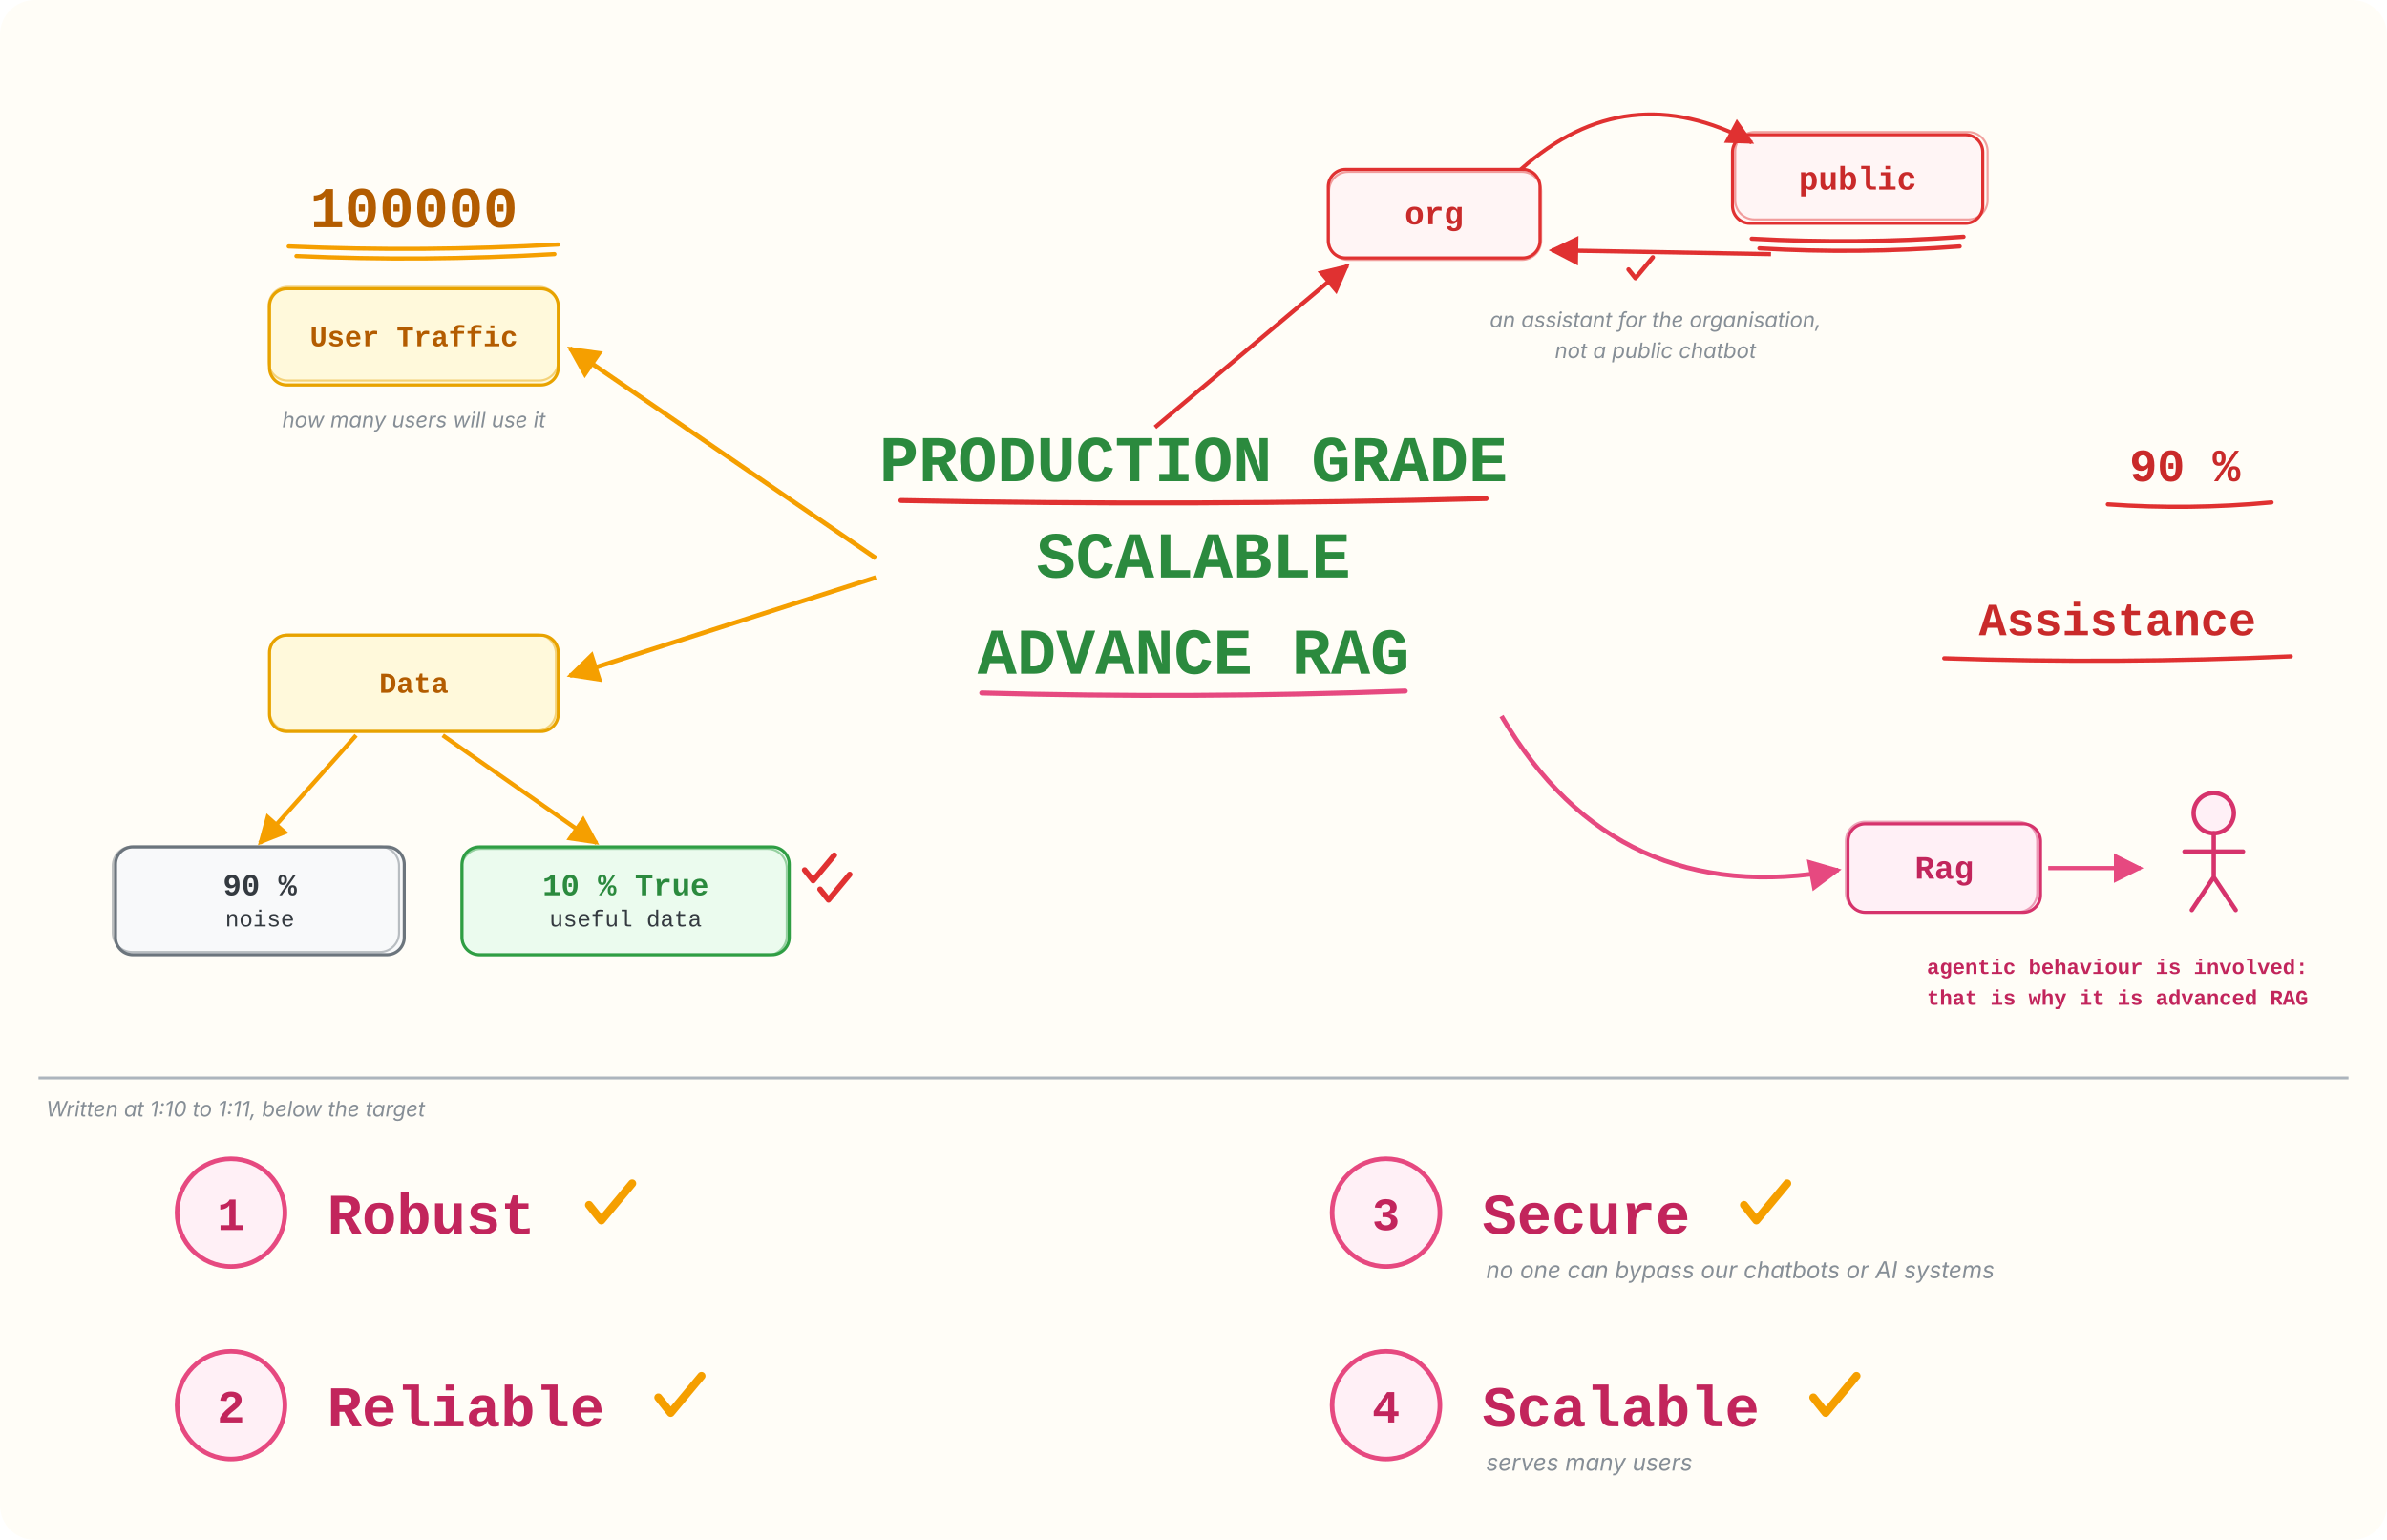
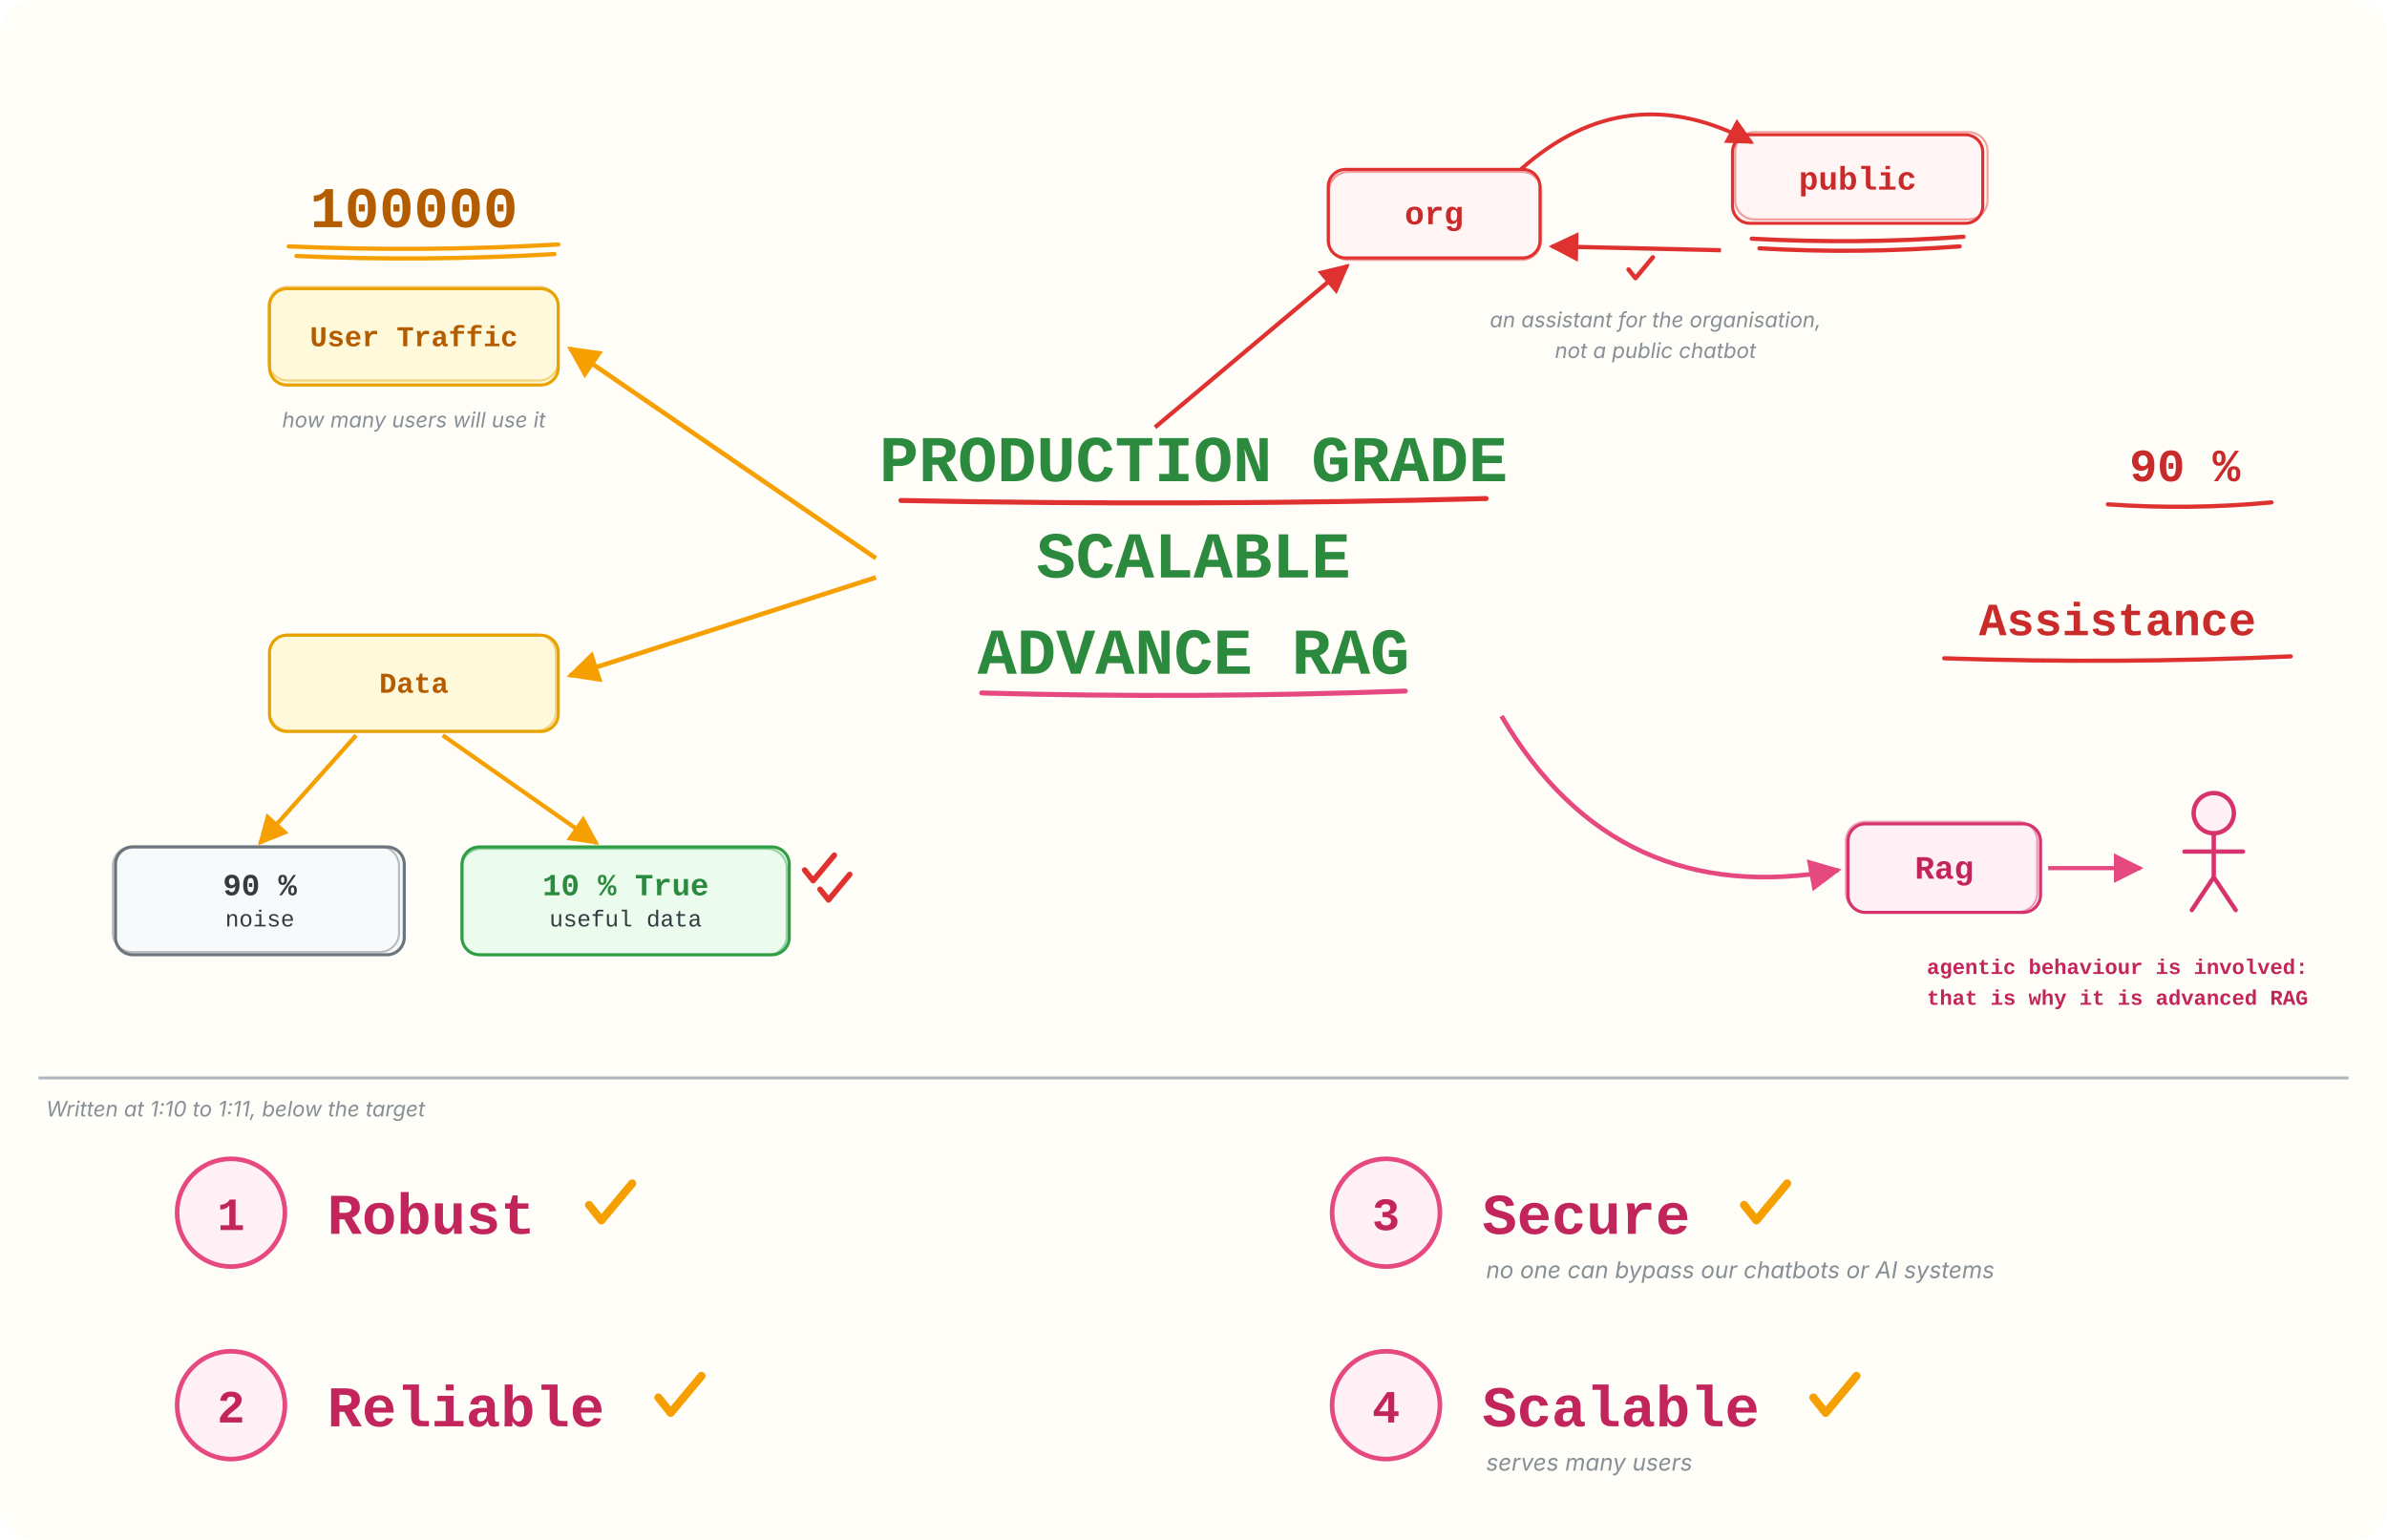
<svg xmlns="http://www.w3.org/2000/svg" viewBox="0 0 1240 800" width="1240" height="800" role="img" aria-label="">
  <defs>
    <marker id="ahe03131" viewBox="0 0 10 10" refX="9" refY="5" markerWidth="7" markerHeight="7" orient="auto-start-reverse">
      <path d="M0,0 L10,5 L0,10 z" fill="#e03131" />
    </marker>
    <marker id="ahe03131s" viewBox="0 0 10 10" refX="9" refY="5" markerWidth="7" markerHeight="7" orient="auto-start-reverse">
      <path d="M0,0 L10,5 L0,10 z" fill="#e03131" />
    </marker>
    <marker id="ahe64980" viewBox="0 0 10 10" refX="9" refY="5" markerWidth="7" markerHeight="7" orient="auto-start-reverse">
      <path d="M0,0 L10,5 L0,10 z" fill="#e64980" />
    </marker>
    <marker id="ahe64980s" viewBox="0 0 10 10" refX="9" refY="5" markerWidth="7" markerHeight="7" orient="auto-start-reverse">
      <path d="M0,0 L10,5 L0,10 z" fill="#e64980" />
    </marker>
    <marker id="ahf59f00" viewBox="0 0 10 10" refX="9" refY="5" markerWidth="7" markerHeight="7" orient="auto-start-reverse">
      <path d="M0,0 L10,5 L0,10 z" fill="#f59f00" />
    </marker>
    <marker id="ahf59f00s" viewBox="0 0 10 10" refX="9" refY="5" markerWidth="7" markerHeight="7" orient="auto-start-reverse">
      <path d="M0,0 L10,5 L0,10 z" fill="#f59f00" />
    </marker>
  </defs>
  <rect x="0" y="0" width="1240" height="800" rx="18" fill="#fffdf7" />
  <text xml:space="preserve" x="620" y="250.0" text-anchor="middle" font-family="'Cascadia Code','JetBrains Mono','SF Mono',Menlo,Consolas,'Liberation Mono',monospace" font-size="34" font-weight="700" fill="#2b8a3e">PRODUCTION GRADE</text>
  <text xml:space="preserve" x="620" y="300.0" text-anchor="middle" font-family="'Cascadia Code','JetBrains Mono','SF Mono',Menlo,Consolas,'Liberation Mono',monospace" font-size="34" font-weight="700" fill="#2b8a3e">SCALABLE</text>
  <text xml:space="preserve" x="620" y="350.0" text-anchor="middle" font-family="'Cascadia Code','JetBrains Mono','SF Mono',Menlo,Consolas,'Liberation Mono',monospace" font-size="34" font-weight="700" fill="#2b8a3e">ADVANCE RAG</text>
  <path d="M468,260 Q620.0,263 772,259" fill="none" stroke="#e03131" stroke-width="2.6" stroke-linecap="round" />
  <path d="M510,360 Q620.0,363 730,359" fill="none" stroke="#e64980" stroke-width="2.6" stroke-linecap="round" />
  <text xml:space="preserve" x="215" y="118.0" text-anchor="middle" font-family="'Cascadia Code','JetBrains Mono','SF Mono',Menlo,Consolas,'Liberation Mono',monospace" font-size="30" font-weight="700" fill="#b35c00">100000</text>
  <path d="M150,128 Q220.0,131 290,127" fill="none" stroke="#f59f00" stroke-width="2.2" stroke-linecap="round" />
  <path d="M154,133 Q220.0,136 288,132" fill="none" stroke="#f59f00" stroke-width="2.2" stroke-linecap="round" />
  <rect x="140" y="150" width="150" height="50" rx="9" fill="#fff9db" stroke="#e8a300" stroke-width="1.6" />
  <rect x="139.5" y="149.0" width="150.5" height="48.7" rx="10" fill="none" stroke="#e8a300" stroke-width="1.1" stroke-opacity="0.45" />
  <text x="215.0" y="179.9" text-anchor="middle" font-family="'Cascadia Code','JetBrains Mono','SF Mono',Menlo,Consolas,'Liberation Mono',monospace" font-size="15" font-weight="700" fill="#b35c00">User Traffic</text>
  <text xml:space="preserve" x="215" y="222.0" text-anchor="middle" font-family="'Inter','Segoe UI','Helvetica Neue',Arial,sans-serif" font-size="11" font-weight="400" fill="#868e96" font-style="italic">how many users will use it</text>
  <rect x="140" y="330" width="150" height="50" rx="9" fill="#fff9db" stroke="#e8a300" stroke-width="1.6" />
  <rect x="140.1" y="329.6" width="148.7" height="50.0" rx="10" fill="none" stroke="#e8a300" stroke-width="1.1" stroke-opacity="0.45" />
  <text x="215.0" y="359.9" text-anchor="middle" font-family="'Cascadia Code','JetBrains Mono','SF Mono',Menlo,Consolas,'Liberation Mono',monospace" font-size="15" font-weight="700" fill="#b35c00">Data</text>
  <path d="M455.0,290.0 L296.0,181.0" fill="none" stroke="#f59f00" stroke-width="2.4" stroke-linejoin="round" marker-end="url(#ahf59f00)" />
  <path d="M455.0,300.0 L296.0,351.0" fill="none" stroke="#f59f00" stroke-width="2.4" stroke-linejoin="round" marker-end="url(#ahf59f00)" />
  <rect x="60" y="440" width="150" height="56" rx="9" fill="#f8f9fa" stroke="#6c757d" stroke-width="1.6" />
  <rect x="58.6" y="439.8" width="148.7" height="54.8" rx="10" fill="none" stroke="#6c757d" stroke-width="1.1" stroke-opacity="0.45" />
  <text x="135.0" y="465.1" text-anchor="middle" font-family="'Cascadia Code','JetBrains Mono','SF Mono',Menlo,Consolas,'Liberation Mono',monospace" font-size="16" font-weight="700" fill="#343a40">90 %</text>
  <text x="135.0" y="481.3" text-anchor="middle" font-family="'Cascadia Code','JetBrains Mono','SF Mono',Menlo,Consolas,'Liberation Mono',monospace" font-size="12" font-weight="400" fill="#343a40">noise</text>
  <rect x="240" y="440" width="170" height="56" rx="9" fill="#ebfbee" stroke="#2f9e44" stroke-width="1.6" />
  <rect x="239.8" y="441.0" width="168.9" height="55.2" rx="10" fill="none" stroke="#2f9e44" stroke-width="1.1" stroke-opacity="0.45" />
  <text x="325.0" y="465.1" text-anchor="middle" font-family="'Cascadia Code','JetBrains Mono','SF Mono',Menlo,Consolas,'Liberation Mono',monospace" font-size="16" font-weight="700" fill="#2b8a3e">10 %  True</text>
  <text x="325.0" y="481.3" text-anchor="middle" font-family="'Cascadia Code','JetBrains Mono','SF Mono',Menlo,Consolas,'Liberation Mono',monospace" font-size="12" font-weight="400" fill="#343a40">useful data</text>
  <path d="M185.0,382.0 L135.0,438.0" fill="none" stroke="#f59f00" stroke-width="2.2" stroke-linejoin="round" marker-end="url(#ahf59f00)" />
  <path d="M230.0,382.0 L310.0,438.0" fill="none" stroke="#f59f00" stroke-width="2.2" stroke-linejoin="round" marker-end="url(#ahf59f00)" />
  <path d="M418,452 l4.4,5.5 l11.0,-13.2" fill="none" stroke="#e03131" stroke-width="2.9" stroke-linecap="round" stroke-linejoin="round" />
  <path d="M426,462 l4.4,5.5 l11.0,-13.2" fill="none" stroke="#e03131" stroke-width="2.9" stroke-linecap="round" stroke-linejoin="round" />
  <rect x="690" y="88" width="110" height="46" rx="9" fill="#fff5f5" stroke="#e03131" stroke-width="1.6" />
  <rect x="690.4" y="89.3" width="110.2" height="45.7" rx="10" fill="none" stroke="#e03131" stroke-width="1.1" stroke-opacity="0.45" />
  <text x="745.0" y="116.5" text-anchor="middle" font-family="'Cascadia Code','JetBrains Mono','SF Mono',Menlo,Consolas,'Liberation Mono',monospace" font-size="17" font-weight="700" fill="#c92a2a">org</text>
  <rect x="900" y="70" width="130" height="46" rx="9" fill="#fff5f5" stroke="#e03131" stroke-width="1.6" />
  <rect x="901.4" y="68.6" width="131.1" height="45.4" rx="10" fill="none" stroke="#e03131" stroke-width="1.1" stroke-opacity="0.45" />
  <text x="965.0" y="98.5" text-anchor="middle" font-family="'Cascadia Code','JetBrains Mono','SF Mono',Menlo,Consolas,'Liberation Mono',monospace" font-size="17" font-weight="700" fill="#c92a2a">public</text>
  <path d="M910,124 Q965.0,127 1020,123" fill="none" stroke="#e03131" stroke-width="2.2" stroke-linecap="round" />
  <path d="M914,129 Q965.0,132 1018,128" fill="none" stroke="#e03131" stroke-width="2.2" stroke-linecap="round" />
  <path d="M600.0,222.0 L700.0,138.0" fill="none" stroke="#e03131" stroke-width="2.2" stroke-linejoin="round" marker-end="url(#ahe03131)" />
  <path d="M790.0,88.0 Q845.1,39.0 910.0,74.0" fill="none" stroke="#e03131" stroke-width="2.0" marker-end="url(#ahe03131)" />
-   <path d="M920.0,132.0 L806.0,130.0" fill="none" stroke="#e03131" stroke-width="2.2" stroke-linejoin="round" marker-end="url(#ahe03131)" />
+   <path d="M894.0,130.0 L806.0,128.0" fill="none" stroke="#e03131" stroke-width="2.2" stroke-linejoin="round" marker-end="url(#ahe03131)" />
  <path d="M846,140 l3.6,4.5 l9.0,-10.8" fill="none" stroke="#e03131" stroke-width="2.3" stroke-linecap="round" stroke-linejoin="round" />
  <text xml:space="preserve" x="860" y="170.0" text-anchor="middle" font-family="'Inter','Segoe UI','Helvetica Neue',Arial,sans-serif" font-size="11" font-weight="400" fill="#868e96" font-style="italic">an assistant for the organisation,</text>
  <text xml:space="preserve" x="860" y="186.0" text-anchor="middle" font-family="'Inter','Segoe UI','Helvetica Neue',Arial,sans-serif" font-size="11" font-weight="400" fill="#868e96" font-style="italic">not a public chatbot</text>
  <text xml:space="preserve" x="1135" y="250.0" text-anchor="middle" font-family="'Cascadia Code','JetBrains Mono','SF Mono',Menlo,Consolas,'Liberation Mono',monospace" font-size="24" font-weight="700" fill="#c92a2a">90 %</text>
  <path d="M1095,262 Q1137.5,265 1180,261" fill="none" stroke="#e03131" stroke-width="2.2" stroke-linecap="round" />
  <text xml:space="preserve" x="1100" y="330.0" text-anchor="middle" font-family="'Cascadia Code','JetBrains Mono','SF Mono',Menlo,Consolas,'Liberation Mono',monospace" font-size="24" font-weight="700" fill="#c92a2a">Assistance</text>
  <path d="M1010,342 Q1100.0,345 1190,341" fill="none" stroke="#e03131" stroke-width="2.2" stroke-linecap="round" />
  <path d="M780.0,372.0 Q839.5,473.2 955.0,452.0" fill="none" stroke="#e64980" stroke-width="2.4" marker-end="url(#ahe64980)" />
  <rect x="960" y="428" width="100" height="46" rx="9" fill="#fff0f6" stroke="#d6336c" stroke-width="1.6" />
  <rect x="958.9" y="426.9" width="99.4" height="46.9" rx="10" fill="none" stroke="#d6336c" stroke-width="1.1" stroke-opacity="0.45" />
  <text x="1010.0" y="456.5" text-anchor="middle" font-family="'Cascadia Code','JetBrains Mono','SF Mono',Menlo,Consolas,'Liberation Mono',monospace" font-size="17" font-weight="700" fill="#c2255c">Rag</text>
  <path d="M1064.0,451.0 L1112.0,451.0" fill="none" stroke="#e64980" stroke-width="2.2" stroke-linejoin="round" marker-end="url(#ahe64980)" />
  <g stroke="#d6336c" stroke-width="2.28" fill="none" stroke-linecap="round">
    <circle cx="1150" cy="422.45" r="10.45" fill="#fff0f6" />
    <path d="M1150,432.9 v22.8 M1134.8,442.4 h30.4 M1150,455.7 l-11.4,17.1 M1150,455.7 l11.4,17.1" />
  </g>
  <text xml:space="preserve" x="1100" y="506.0" text-anchor="middle" font-family="'Cascadia Code','JetBrains Mono','SF Mono',Menlo,Consolas,'Liberation Mono',monospace" font-size="11" font-weight="700" fill="#c2255c">agentic behaviour is involved:</text>
  <text xml:space="preserve" x="1100" y="522.0" text-anchor="middle" font-family="'Cascadia Code','JetBrains Mono','SF Mono',Menlo,Consolas,'Liberation Mono',monospace" font-size="11" font-weight="700" fill="#c2255c">that is why it is advanced RAG</text>
  <line x1="20" y1="560" x2="1220" y2="560" stroke="#adb5bd" stroke-width="1.5" />
  <text xml:space="preserve" x="24" y="580.0" text-anchor="start" font-family="'Inter','Segoe UI','Helvetica Neue',Arial,sans-serif" font-size="11" font-weight="400" fill="#868e96" font-style="italic">Written at 1:10 to 1:11, below the target</text>
  <ellipse cx="120" cy="630" rx="28" ry="28" fill="#fff0f6" stroke="#e64980" stroke-width="2.4" />
  <text xml:space="preserve" x="120" y="639.0" text-anchor="middle" font-family="'Cascadia Code','JetBrains Mono','SF Mono',Menlo,Consolas,'Liberation Mono',monospace" font-size="24" font-weight="700" fill="#c2255c">1</text>
  <text xml:space="preserve" x="170" y="641.0" text-anchor="start" font-family="'Cascadia Code','JetBrains Mono','SF Mono',Menlo,Consolas,'Liberation Mono',monospace" font-size="30" font-weight="700" fill="#c2255c">Robust</text>
  <path d="M306,626 l6.4,8.0 l16.0,-19.2" fill="none" stroke="#f59f00" stroke-width="4.2" stroke-linecap="round" stroke-linejoin="round" />
  <ellipse cx="120" cy="730" rx="28" ry="28" fill="#fff0f6" stroke="#e64980" stroke-width="2.4" />
  <text xml:space="preserve" x="120" y="739.0" text-anchor="middle" font-family="'Cascadia Code','JetBrains Mono','SF Mono',Menlo,Consolas,'Liberation Mono',monospace" font-size="24" font-weight="700" fill="#c2255c">2</text>
  <text xml:space="preserve" x="170" y="741.0" text-anchor="start" font-family="'Cascadia Code','JetBrains Mono','SF Mono',Menlo,Consolas,'Liberation Mono',monospace" font-size="30" font-weight="700" fill="#c2255c">Reliable</text>
  <path d="M342,726 l6.4,8.0 l16.0,-19.2" fill="none" stroke="#f59f00" stroke-width="4.2" stroke-linecap="round" stroke-linejoin="round" />
  <ellipse cx="720" cy="630" rx="28" ry="28" fill="#fff0f6" stroke="#e64980" stroke-width="2.4" />
  <text xml:space="preserve" x="720" y="639.0" text-anchor="middle" font-family="'Cascadia Code','JetBrains Mono','SF Mono',Menlo,Consolas,'Liberation Mono',monospace" font-size="24" font-weight="700" fill="#c2255c">3</text>
  <text xml:space="preserve" x="770" y="641.0" text-anchor="start" font-family="'Cascadia Code','JetBrains Mono','SF Mono',Menlo,Consolas,'Liberation Mono',monospace" font-size="30" font-weight="700" fill="#c2255c">Secure</text>
  <path d="M906,626 l6.4,8.0 l16.0,-19.2" fill="none" stroke="#f59f00" stroke-width="4.2" stroke-linecap="round" stroke-linejoin="round" />
  <text xml:space="preserve" x="772" y="664.0" text-anchor="start" font-family="'Inter','Segoe UI','Helvetica Neue',Arial,sans-serif" font-size="12" font-weight="400" fill="#868e96" font-style="italic">no one can bypass our chatbots or AI systems</text>
  <ellipse cx="720" cy="730" rx="28" ry="28" fill="#fff0f6" stroke="#e64980" stroke-width="2.4" />
  <text xml:space="preserve" x="720" y="739.0" text-anchor="middle" font-family="'Cascadia Code','JetBrains Mono','SF Mono',Menlo,Consolas,'Liberation Mono',monospace" font-size="24" font-weight="700" fill="#c2255c">4</text>
  <text xml:space="preserve" x="770" y="741.0" text-anchor="start" font-family="'Cascadia Code','JetBrains Mono','SF Mono',Menlo,Consolas,'Liberation Mono',monospace" font-size="30" font-weight="700" fill="#c2255c">Scalable</text>
  <path d="M942,726 l6.4,8.0 l16.0,-19.2" fill="none" stroke="#f59f00" stroke-width="4.2" stroke-linecap="round" stroke-linejoin="round" />
  <text xml:space="preserve" x="772" y="764.0" text-anchor="start" font-family="'Inter','Segoe UI','Helvetica Neue',Arial,sans-serif" font-size="12" font-weight="400" fill="#868e96" font-style="italic">serves many users</text>
</svg>
